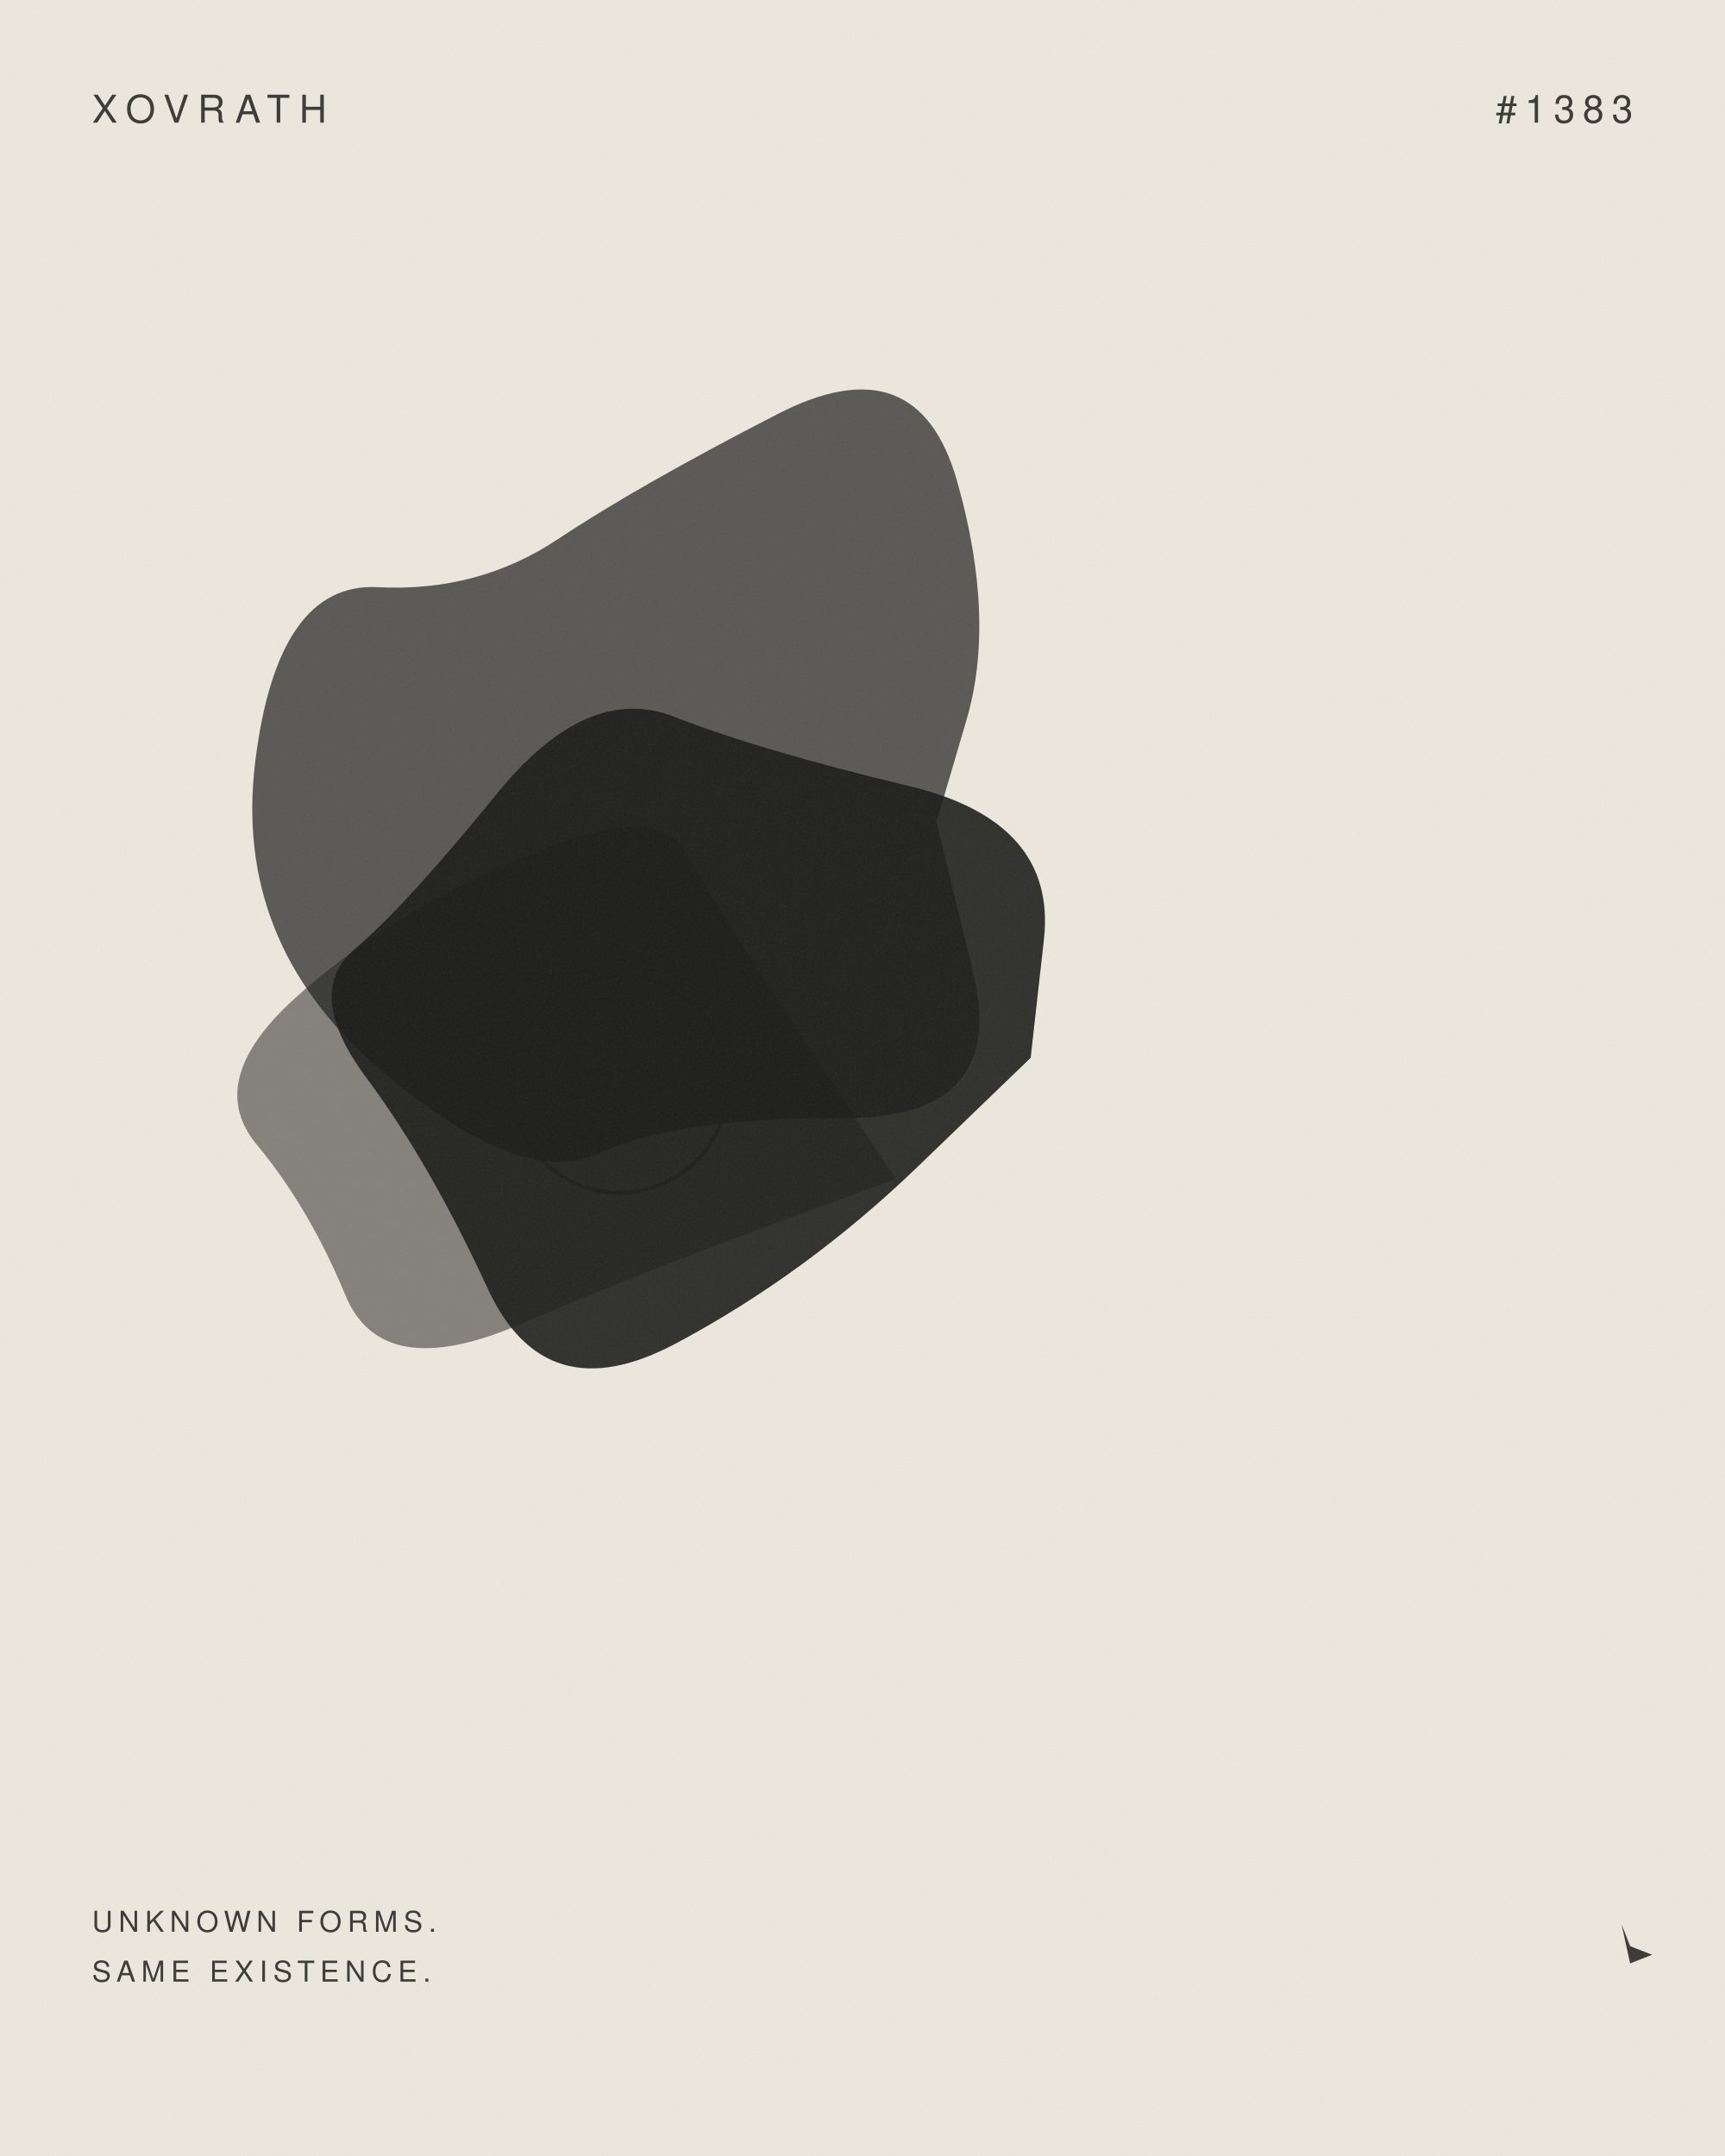
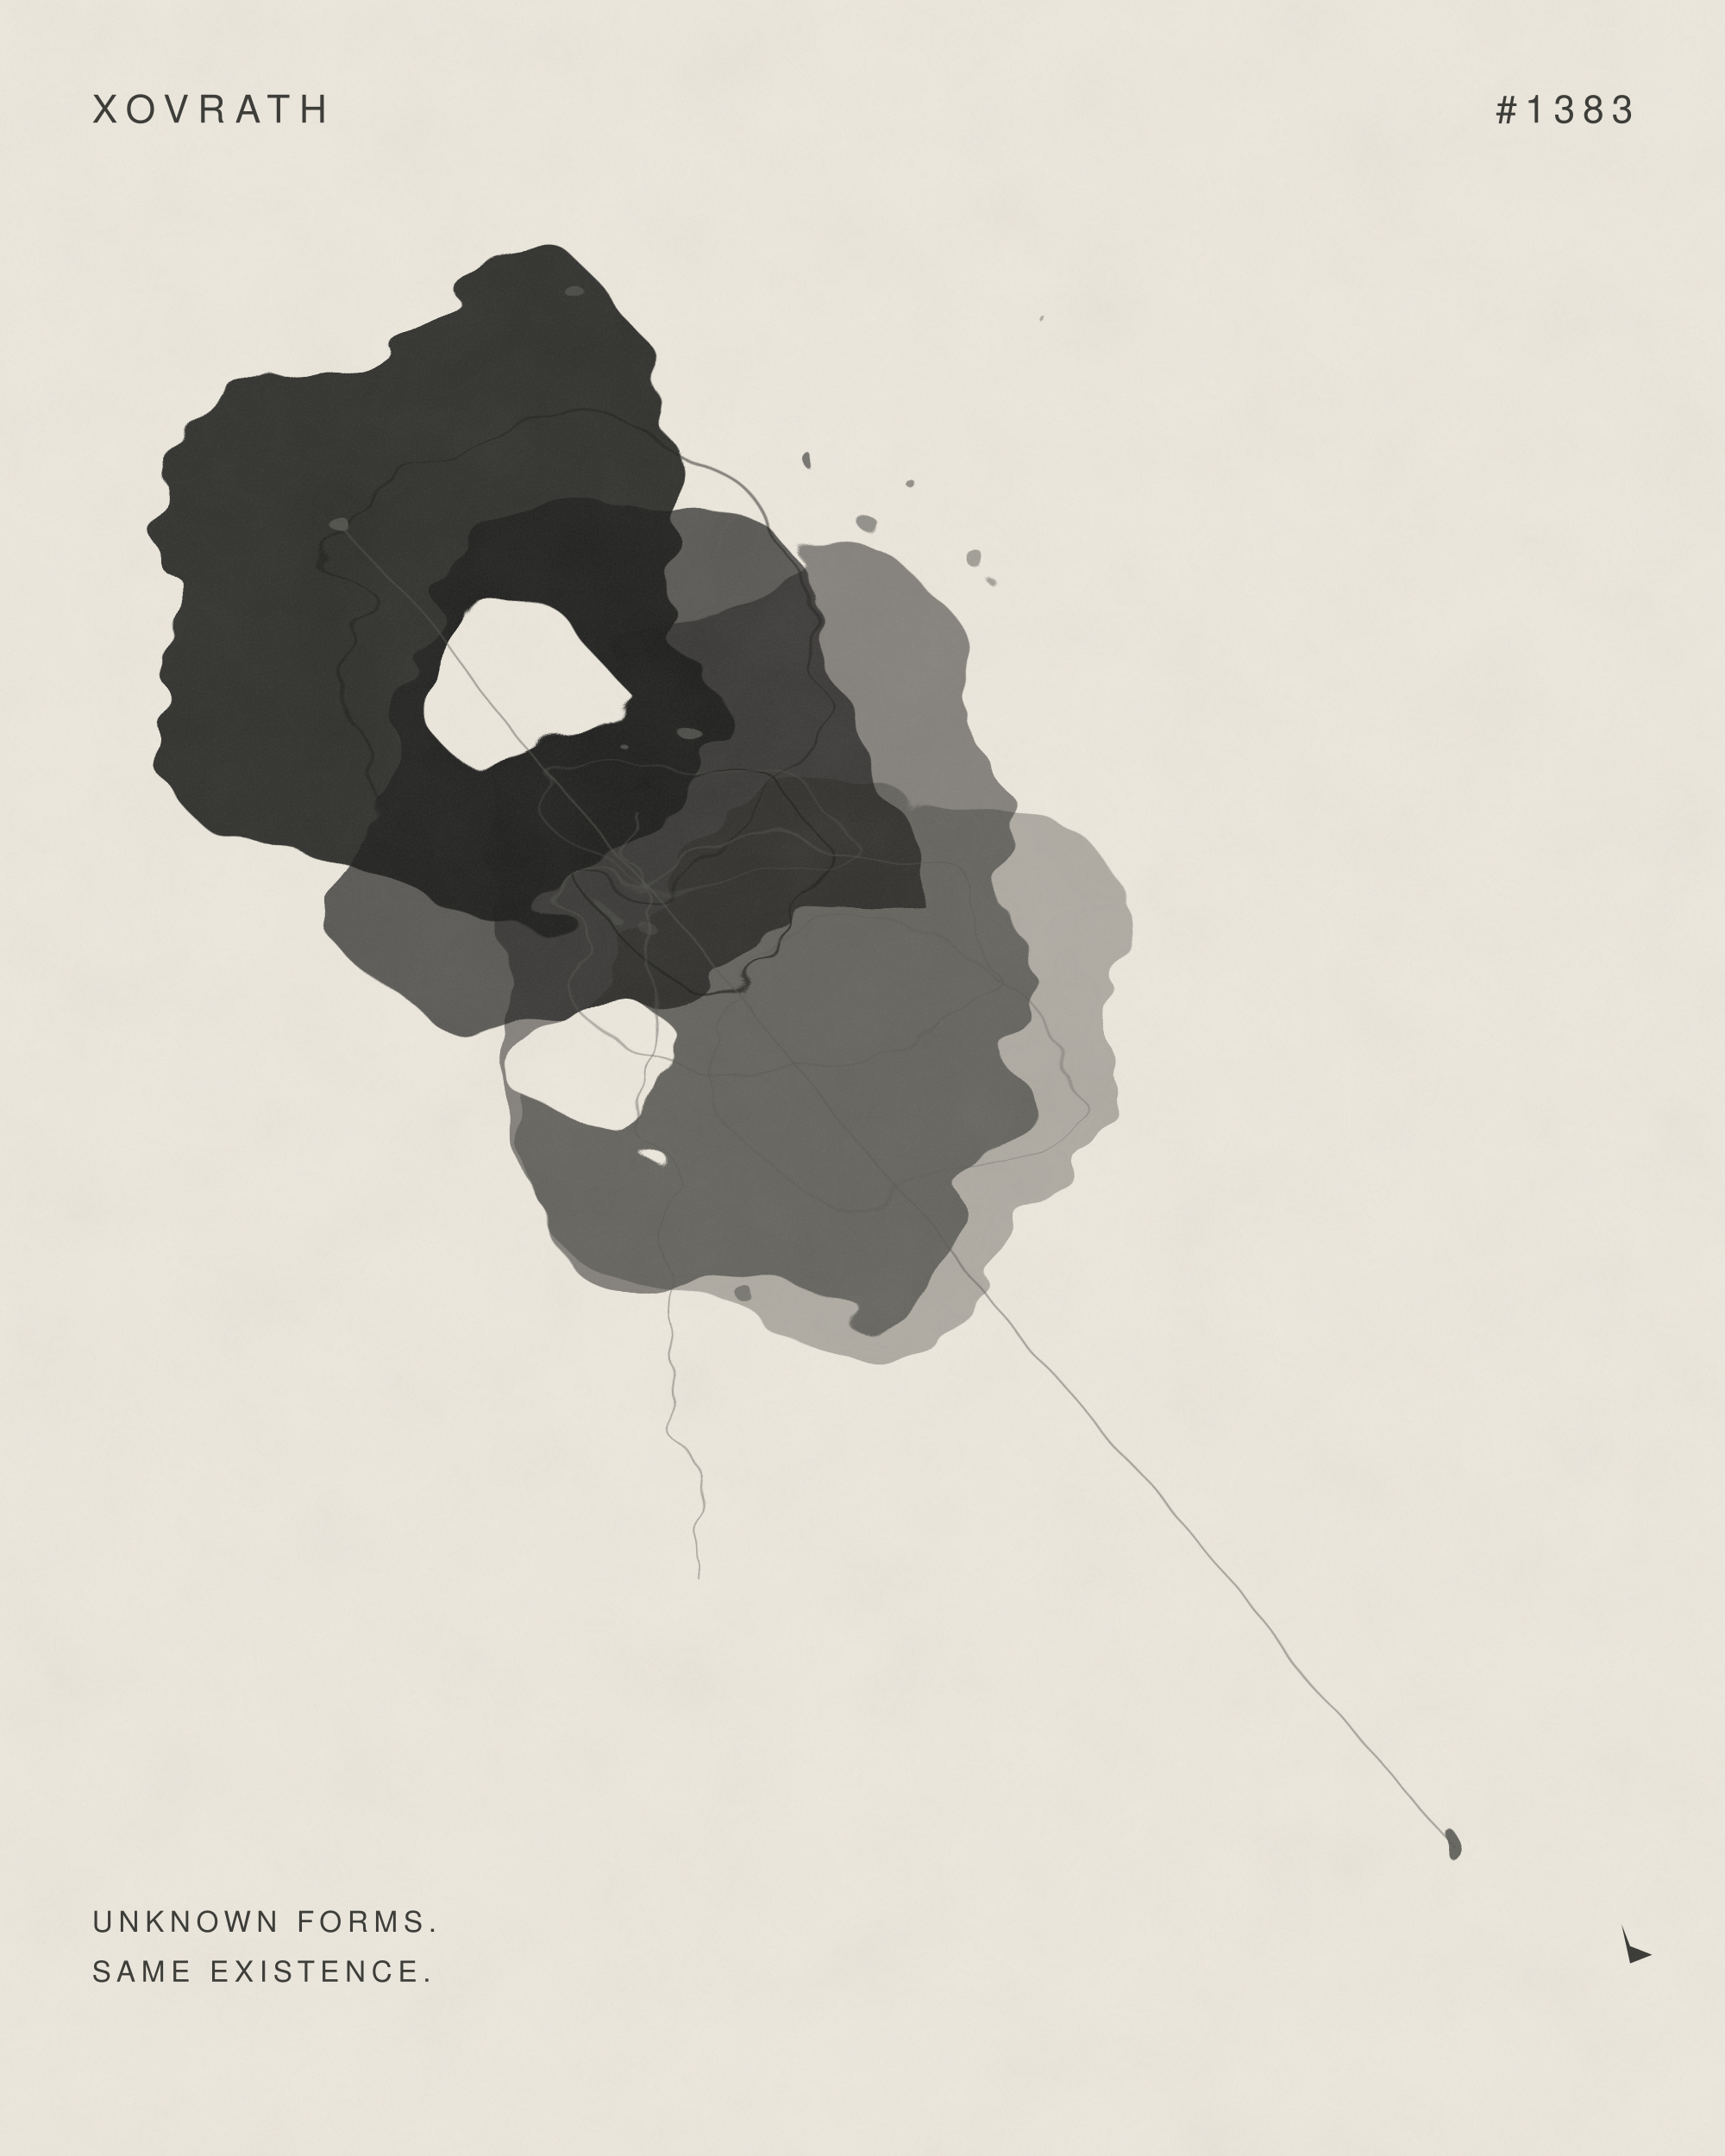
<svg xmlns="http://www.w3.org/2000/svg" viewBox="0 0 900 1125" width="900" height="1125">
+   <defs>
+     <filter id="warp" x="-20%" y="-20%" width="140%" height="140%">
+       <feTurbulence type="fractalNoise" baseFrequency="0.012 0.02" numOctaves="3" seed="25" result="n" />
+       <feDisplacementMap in="SourceGraphic" in2="n" scale="55" />
+     </filter>
+     <filter id="g">
+       <feTurbulence type="fractalNoise" baseFrequency="0.9" numOctaves="2" stitchTiles="stitch" />
+       <feColorMatrix type="saturate" values="0" />
+     </filter>
+     <filter id="g2">
+       <feTurbulence type="fractalNoise" baseFrequency="0.02" numOctaves="4" seed="3" stitchTiles="stitch" />
+       <feColorMatrix type="saturate" values="0" />
+     </filter>
+   </defs>
  <rect width="900" height="1125" fill="#ece7dc" />
  <g transform="rotate(-1 450 545)">
-     <path d="M 537.6 553.5 Q 537.6 553.5 478.2 608.8 Q 418.9 664.1 349.9 699.3 Q 281 734.5 252.1 668.6 Q 223.1 602.7 190.9 557.9 Q 158.7 513 186.1 490.5 Q 213.5 468 261.5 410.9 Q 309.6 353.8 354.4 372.2 Q 399.1 390.6 476.3 410.5 Q 553.5 430.3 545.6 491.9 Z" fill="#1c1c1a" fill-opacity="0.9" />
-     <path d="M 490.6 429.7 Q 490.6 429.7 508.2 507.5 Q 525.8 585.2 439.6 583.2 Q 353.4 581.3 311.3 599.5 Q 269.2 617.8 195.9 551.6 Q 122.6 485.4 135.8 391.9 Q 149 298.4 201.2 302 Q 253.4 305.7 295.7 278.6 Q 338 251.5 411.5 215.3 Q 485 179.1 504.4 251.7 Q 523.7 324.3 507.1 377 Z" fill="#1c1c1a" fill-opacity="0.7" />
-     <path d="M 466.2 615.5 Q 466.2 615.5 402.5 637.6 Q 338.8 659.6 267.5 688.4 Q 196.1 717.2 178 671.2 Q 159.9 625.2 133.1 591.7 Q 106.2 558.2 153.8 516.2 Q 201.5 474.2 273.2 444.7 Q 344.9 415.2 359.3 442.5 Q 373.8 469.9 420 542.7 Z" fill="#1c1c1a" fill-opacity="0.5" />
-     <circle cx="322.9" cy="563.7" r="56.5" fill="none" stroke="#1c1c1a" stroke-width="2" opacity="0.7" />
+     <g filter="url(#warp)">
+       <circle cx="303.2" cy="341.5" r="126" fill="none" stroke="#1c1c1a" stroke-width="1.5" opacity="0.5" />
+       <path d="M 366.4 367.5 Q 366.4 367.5 337.3 436.2 Q 308.2 505 246 474.2 Q 183.7 443.5 132.1 430.3 Q 80.5 417.1 86.8 383.5 Q 93 349.9 93.1 277.9 Q 93.3 205.9 137.7 191.8 Q 182.2 177.6 251.6 144.4 Q 320.9 111.2 337.9 181.4 Q 354.9 251.7 360.7 309.6 Z" fill="#1c1c1a" fill-opacity="0.9" />
+       <path d="M 485.4 475.3 Q 485.4 475.3 442.2 480.5 Q 399 485.7 344.2 516.9 Q 289.3 548.1 225.7 525 Q 162.2 501.8 184.9 444.9 Q 207.5 388 201.7 362.7 Q 195.8 337.4 229.5 296.2 Q 263.3 255 343 262.4 Q 422.7 269.8 427 304.6 Q 431.2 339.4 458.3 407.3 Z" fill="#1c1c1a" fill-opacity="0.7" />
+       <path d="M 537.6 534 Q 537.6 534 509.6 617.3 Q 481.6 700.7 431.3 682.5 Q 381 664.3 336.2 672.6 Q 291.3 680.9 277.4 610.7 Q 263.5 540.4 261.5 451.3 Q 259.5 362.2 290.6 360.1 Q 321.7 357.9 399.8 309.4 Q 477.8 260.9 504.7 339 Q 531.6 417.1 534.6 475.6 Z" fill="#1c1c1a" fill-opacity="0.5" />
+       <path d="M 565 600.9 Q 565 600.9 544.1 641.8 Q 523.2 682.6 486.6 699.7 Q 450.1 716.9 403.3 695.1 Q 356.5 673.2 307 656.1 Q 257.6 639 297.9 547.2 Q 338.1 455.5 372.6 428.7 Q 407.1 402 483.1 412.3 Q 559.2 422.7 578.3 450.3 Q 597.3 477.9 581.1 539.4 Z" fill="#1c1c1a" fill-opacity="0.3" />
+       <path d="M 348 573 Q 348 573 343.8 589.4 Q 339.7 605.8 319.6 598.1 Q 299.4 590.4 282.5 579.6 Q 265.6 568.8 277 553.8 Q 288.4 538.8 306 527.1 Q 323.6 515.4 338.8 523.4 Q 353.9 531.5 350.9 552.2 Z" fill="#ece7dc" />
+       <path d="M 326.3 354.1 Q 326.3 354.1 310.1 378.6 Q 293.9 403 268.6 402.7 Q 243.4 402.4 229.2 377.1 Q 215.1 351.9 222.1 329.2 Q 229.1 306.4 242.7 311.2 Q 256.4 316 275.9 313.7 Q 295.5 311.3 310.9 332.7 Z" fill="#ece7dc" />
+       <ellipse cx="370.8" cy="451.3" rx="57.3" ry="59.1" fill="none" stroke="#1c1c1a" stroke-width="1.2" opacity="0.7" transform="rotate(-19.7 370.8 451.3)" />
+       <ellipse cx="408.2" cy="495.3" rx="112.3" ry="59.5" fill="none" stroke="#555550" stroke-width="1.2" opacity="0.4" transform="rotate(-7.2 408.2 495.3)" />
+       <line x1="190.5" y1="277.4" x2="741.3" y2="958.9" stroke="#555550" stroke-width="1" opacity="0.5" />
+       <circle cx="190.5" cy="277.4" r="4.4" fill="#555550" opacity="0.9" />
+       <circle cx="741.3" cy="958.9" r="5.7" fill="#555550" opacity="0.9" />
+       <circle cx="518.9" cy="298.3" r="4.5" fill="#555550" opacity="0.5" />
+       <circle cx="311.7" cy="154.8" r="4.1" fill="#555550" opacity="0.7" />
+       <circle cx="549.7" cy="167.3" r="1.6" fill="#555550" opacity="0.4" />
+       <circle cx="464.7" cy="280.6" r="4.4" fill="#555550" opacity="0.6" />
+       <circle cx="352.2" cy="370.6" r="4.7" fill="#555550" opacity="0.8" />
+       <circle cx="479.8" cy="252.5" r="2.2" fill="#555550" opacity="0.6" />
+       <circle cx="335.2" cy="478.6" r="3.4" fill="#555550" opacity="0.4" />
+       <circle cx="326.6" cy="385.7" r="1.6" fill="#555550" opacity="0.8" />
+       <circle cx="324.7" cy="480" r="2.3" fill="#555550" opacity="0.4" />
+       <ellipse cx="364.6" cy="427.2" rx="72.5" ry="34.4" fill="none" stroke="#555550" stroke-width="1.2" opacity="0.3" transform="rotate(3.6 364.6 427.2)" />
+       <circle cx="433.4" cy="246.4" r="3.2" fill="#555550" opacity="0.8" />
+       <line x1="357.8" y1="820.7" x2="331.8" y2="418.8" stroke="#555550" stroke-width="1" opacity="0.45" />
+       <ellipse cx="458.5" cy="555.3" rx="95.1" ry="66.7" fill="none" stroke="#555550" stroke-width="1.2" opacity="0.3" transform="rotate(7.7 458.5 555.3)" />
+       <circle cx="396.8" cy="684.7" r="4.3" fill="#555550" opacity="0.6" />
+     </g>
  </g>
-   <filter id="g">
-     <feTurbulence type="fractalNoise" baseFrequency="0.9" numOctaves="2" stitchTiles="stitch" />
-     <feColorMatrix type="saturate" values="0" />
-   </filter>
-   <rect width="900" height="1125" filter="url(#g)" opacity="0.06" />
+   <rect width="900" height="1125" filter="url(#g)" opacity="0.07" />
+   <rect width="900" height="1125" filter="url(#g2)" opacity="0.06" />
  <text x="48" y="64" font-family="Helvetica, Arial, sans-serif" font-size="20" letter-spacing="5" fill="#3d3d39">XOVRATH</text>
  <text x="852" y="64" text-anchor="end" font-family="Helvetica, Arial, sans-serif" font-size="20" letter-spacing="4" fill="#3d3d39">#1383</text>
  <text x="48" y="1008" font-family="Helvetica, Arial, sans-serif" font-size="15" letter-spacing="3" fill="#3d3d39">UNKNOWN FORMS.</text>
  <text x="48" y="1034" font-family="Helvetica, Arial, sans-serif" font-size="15" letter-spacing="3" fill="#3d3d39">SAME EXISTENCE.</text>
  <path d="M 846 1004 L 850.5 1015.5 L 862 1020 L 850.5 1024.5 Z" fill="#3d3d39" />
</svg>
